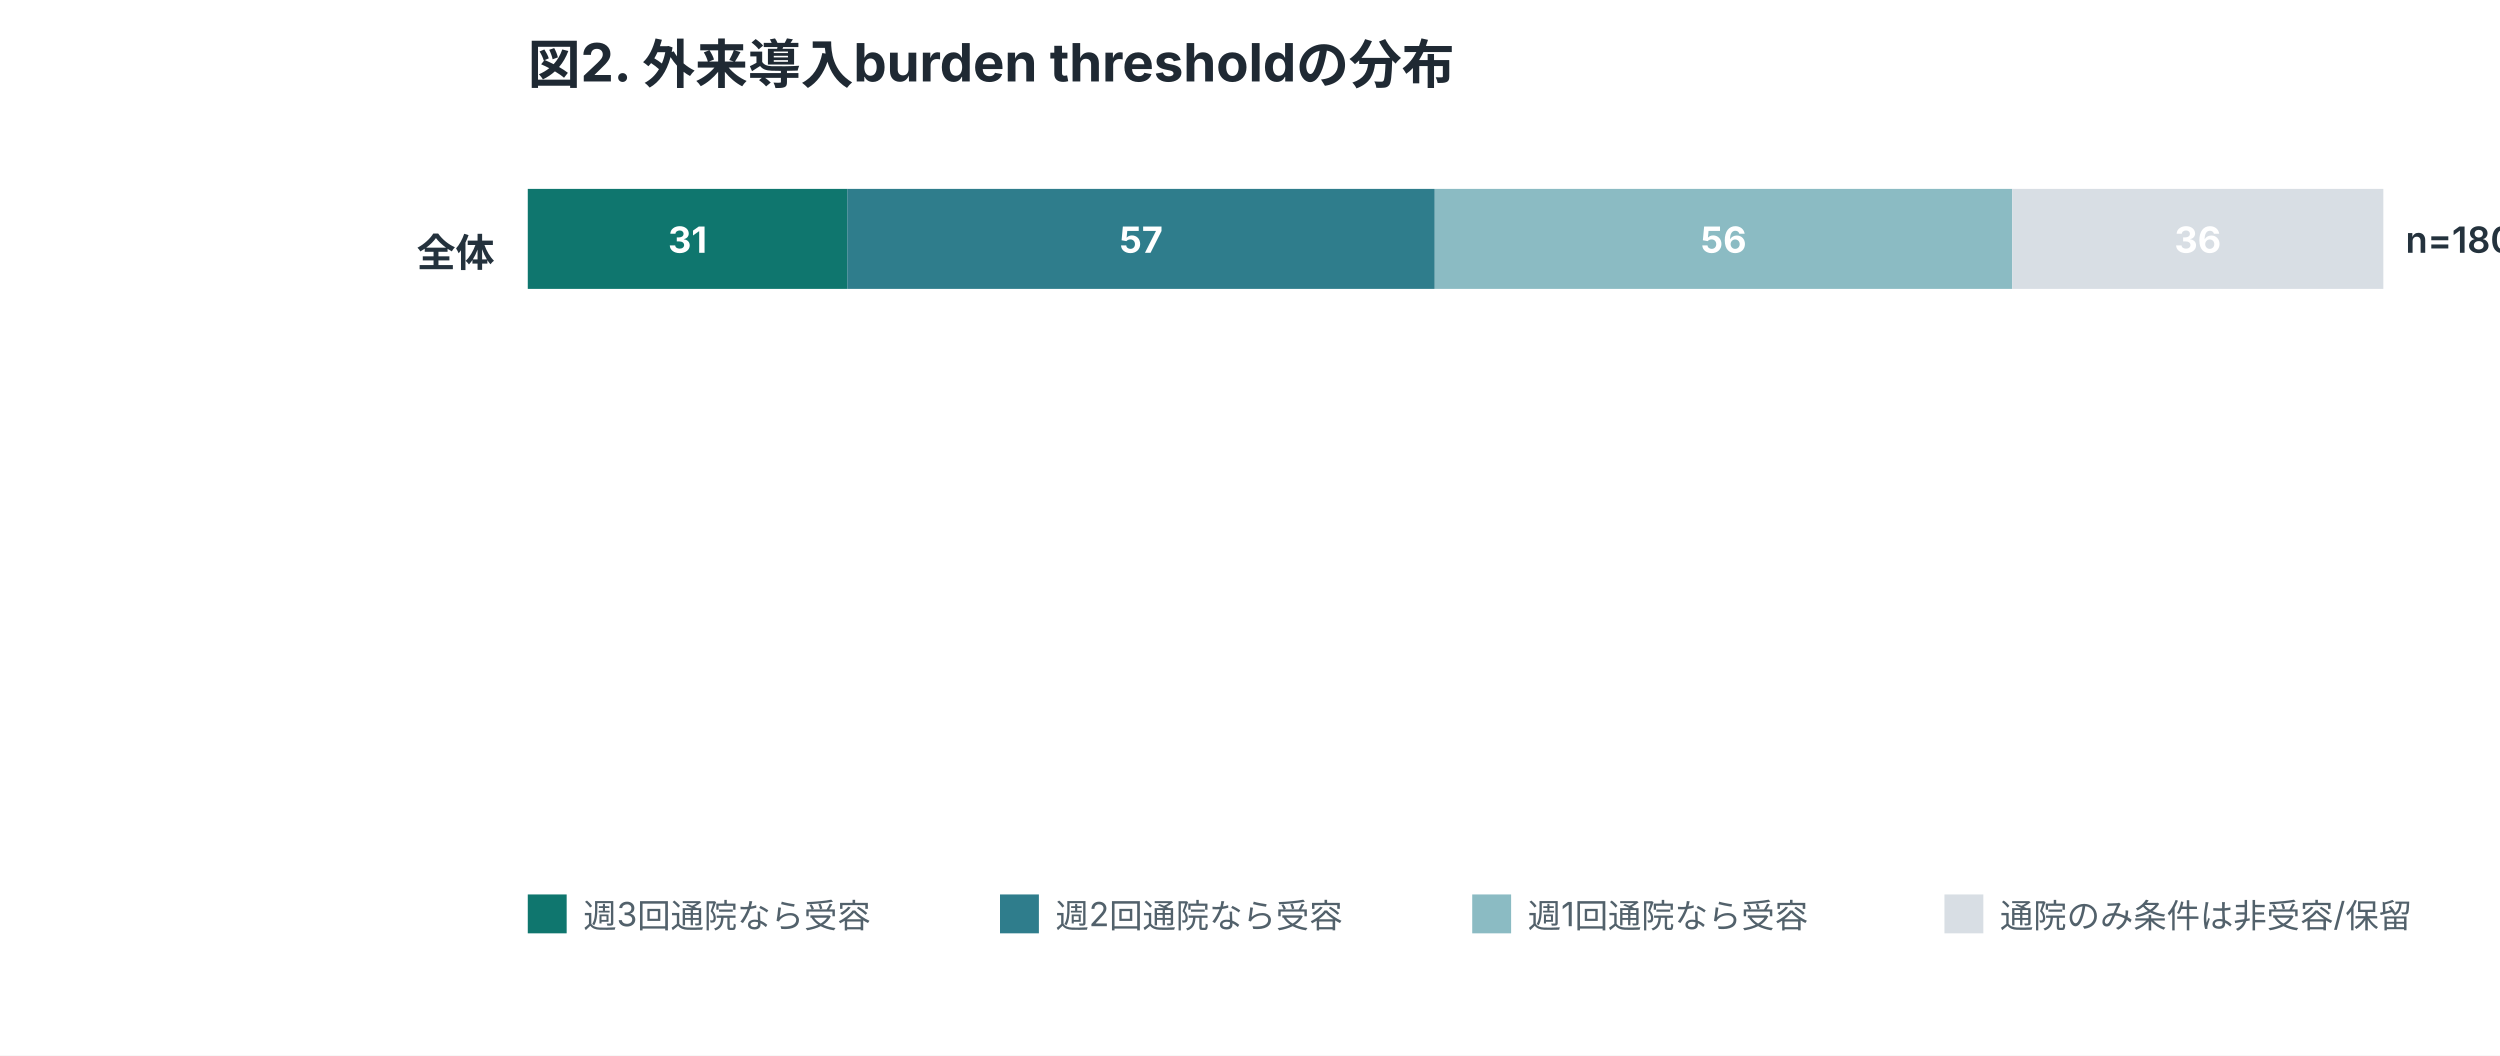
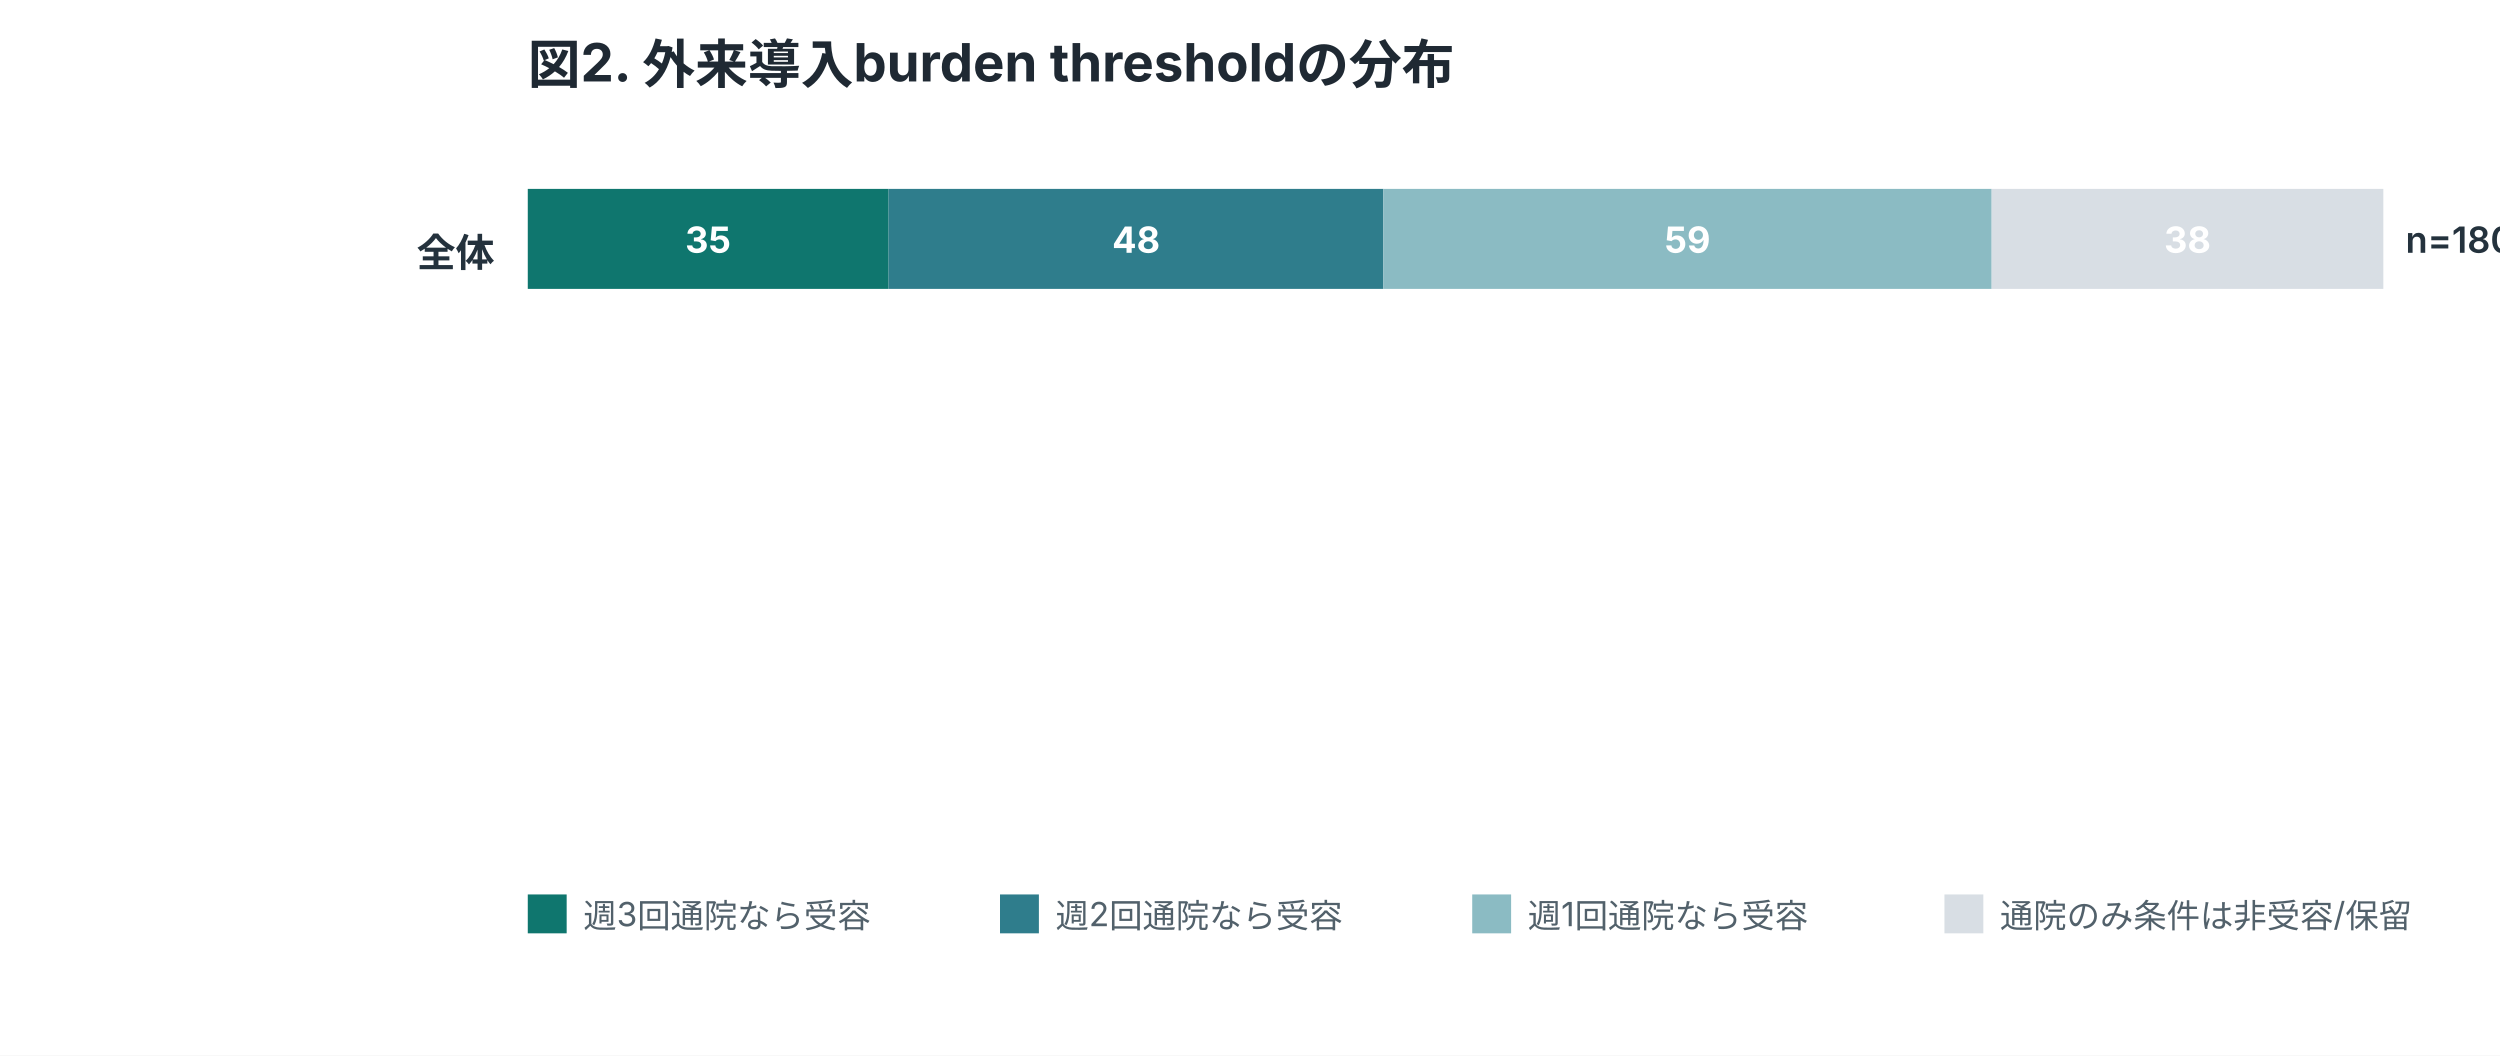
<svg xmlns="http://www.w3.org/2000/svg" width="900" height="380" viewBox="0 0 900 380" role="img">
  <style>
.title{font:700 19px -apple-system,BlinkMacSystemFont,"Segoe UI",sans-serif;fill:#1f2933}
.label{font:600 14px -apple-system,BlinkMacSystemFont,"Segoe UI",sans-serif;fill:#24323d}
.num{font:600 13px -apple-system,BlinkMacSystemFont,"Segoe UI",sans-serif;fill:#24323d}
.axis,.legend,.note{font:12px -apple-system,BlinkMacSystemFont,"Segoe UI",sans-serif;fill:#52616b}
.inside{font:700 13px -apple-system,BlinkMacSystemFont,"Segoe UI",sans-serif;fill:white}
.big{font:700 34px -apple-system,BlinkMacSystemFont,"Segoe UI",sans-serif;fill:#1f2933}
</style>
  <rect width="100%" height="100%" fill="white" />
  <text x="190" y="30" class="title">図2. 外来導入burden thresholdの分布</text>
  <text x="178" y="96" text-anchor="end" class="label">全体</text>
-   <rect x="190.0" y="68" width="115.0" height="36" fill="#0f766e" />
-   <text x="247.5" y="91" text-anchor="middle" class="inside">31</text>
-   <rect x="305.0" y="68" width="211.5" height="36" fill="#2f7d8c" />
-   <text x="410.8" y="91" text-anchor="middle" class="inside">57</text>
-   <rect x="516.6" y="68" width="207.8" height="36" fill="#8bbbc3" />
-   <text x="620.5" y="91" text-anchor="middle" class="inside">56</text>
-   <rect x="724.4" y="68" width="133.6" height="36" fill="#d8dee4" />
-   <text x="791.2" y="91" text-anchor="middle" class="inside">36</text>
+   <rect x="190.0" y="68" width="129.9" height="36" fill="#0f766e" />
+   <text x="254.9" y="91" text-anchor="middle" class="inside">35</text>
+   <rect x="319.9" y="68" width="178.1" height="36" fill="#2f7d8c" />
+   <text x="409.0" y="91" text-anchor="middle" class="inside">48</text>
+   <rect x="498.0" y="68" width="219.0" height="36" fill="#8bbbc3" />
+   <text x="607.5" y="91" text-anchor="middle" class="inside">59</text>
+   <rect x="717.0" y="68" width="141.0" height="36" fill="#d8dee4" />
+   <text x="787.5" y="91" text-anchor="middle" class="inside">38</text>
  <text x="866" y="91" class="num">n=180</text>
  <rect x="190" y="322" width="14" height="14" fill="#0f766e" />
  <text x="210" y="334" class="legend">週3回通院なら受容</text>
  <rect x="360" y="322" width="14" height="14" fill="#2f7d8c" />
  <text x="380" y="334" class="legend">週2回通院なら受容</text>
  <rect x="530" y="322" width="14" height="14" fill="#8bbbc3" />
  <text x="550" y="334" class="legend">週1回通院なら受容</text>
  <rect x="700" y="322" width="14" height="14" fill="#d8dee4" />
  <text x="720" y="334" class="legend">通院のみ条件は非受容/保留</text>
</svg>
